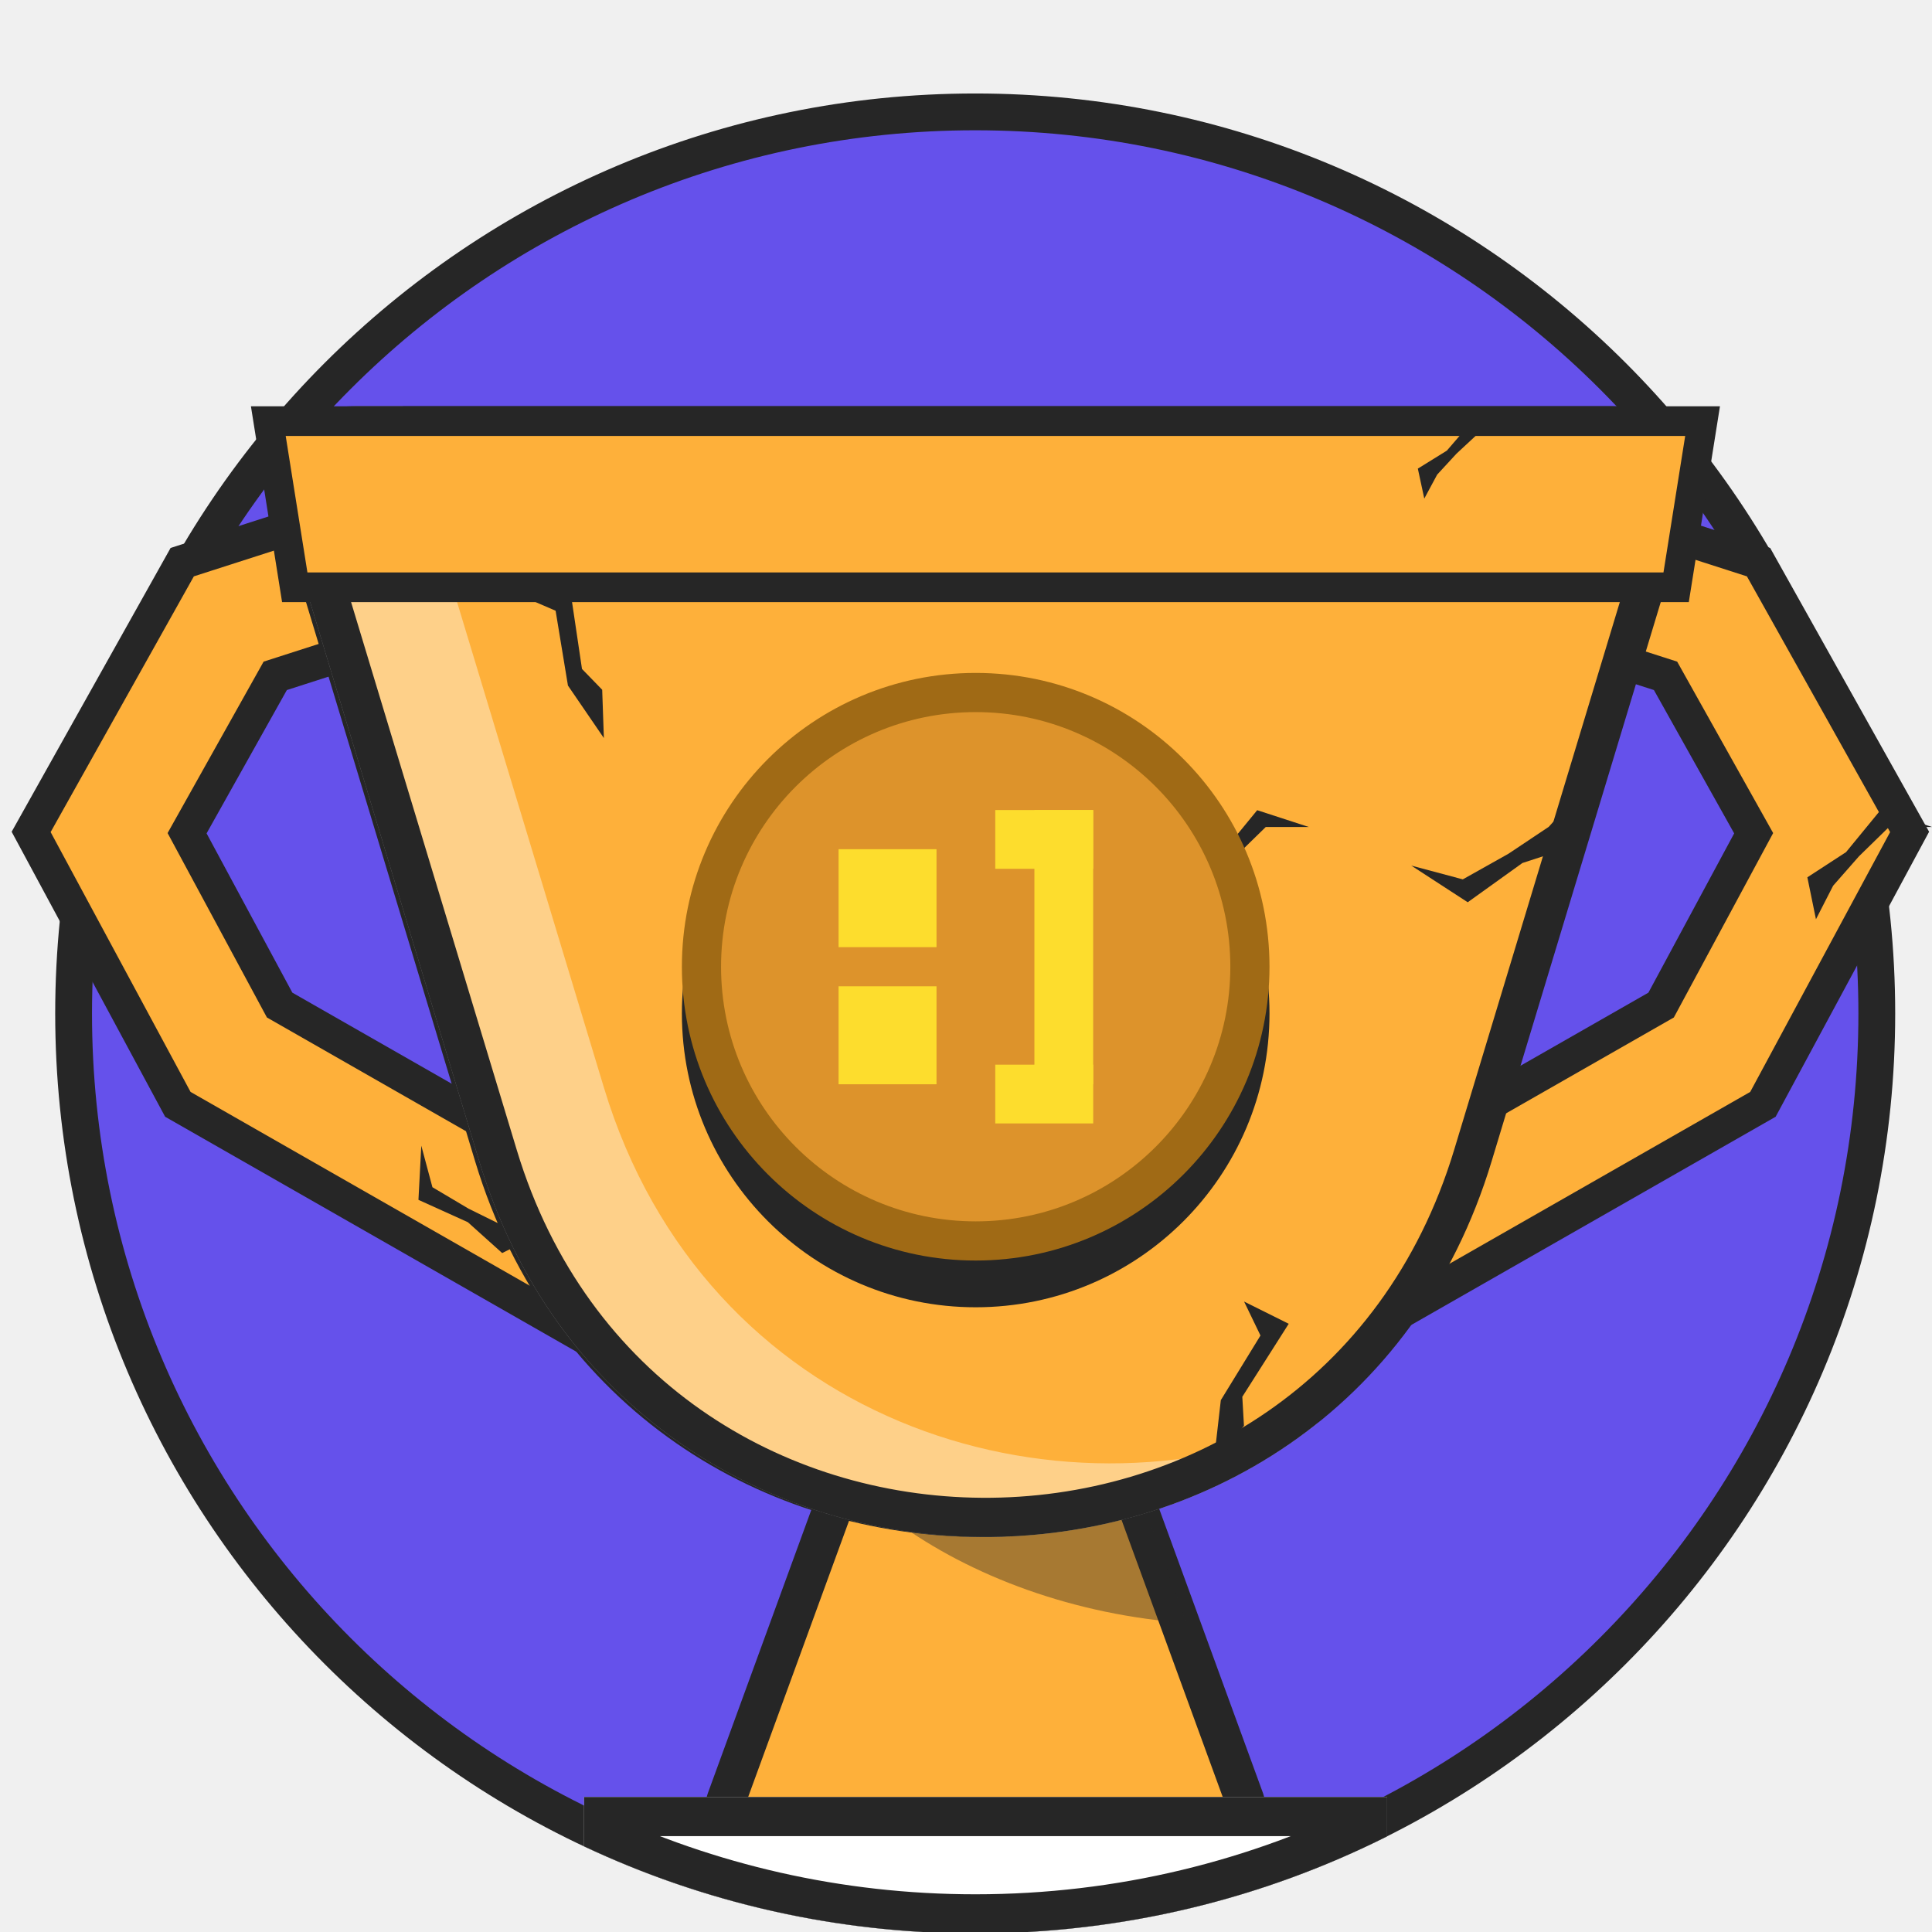
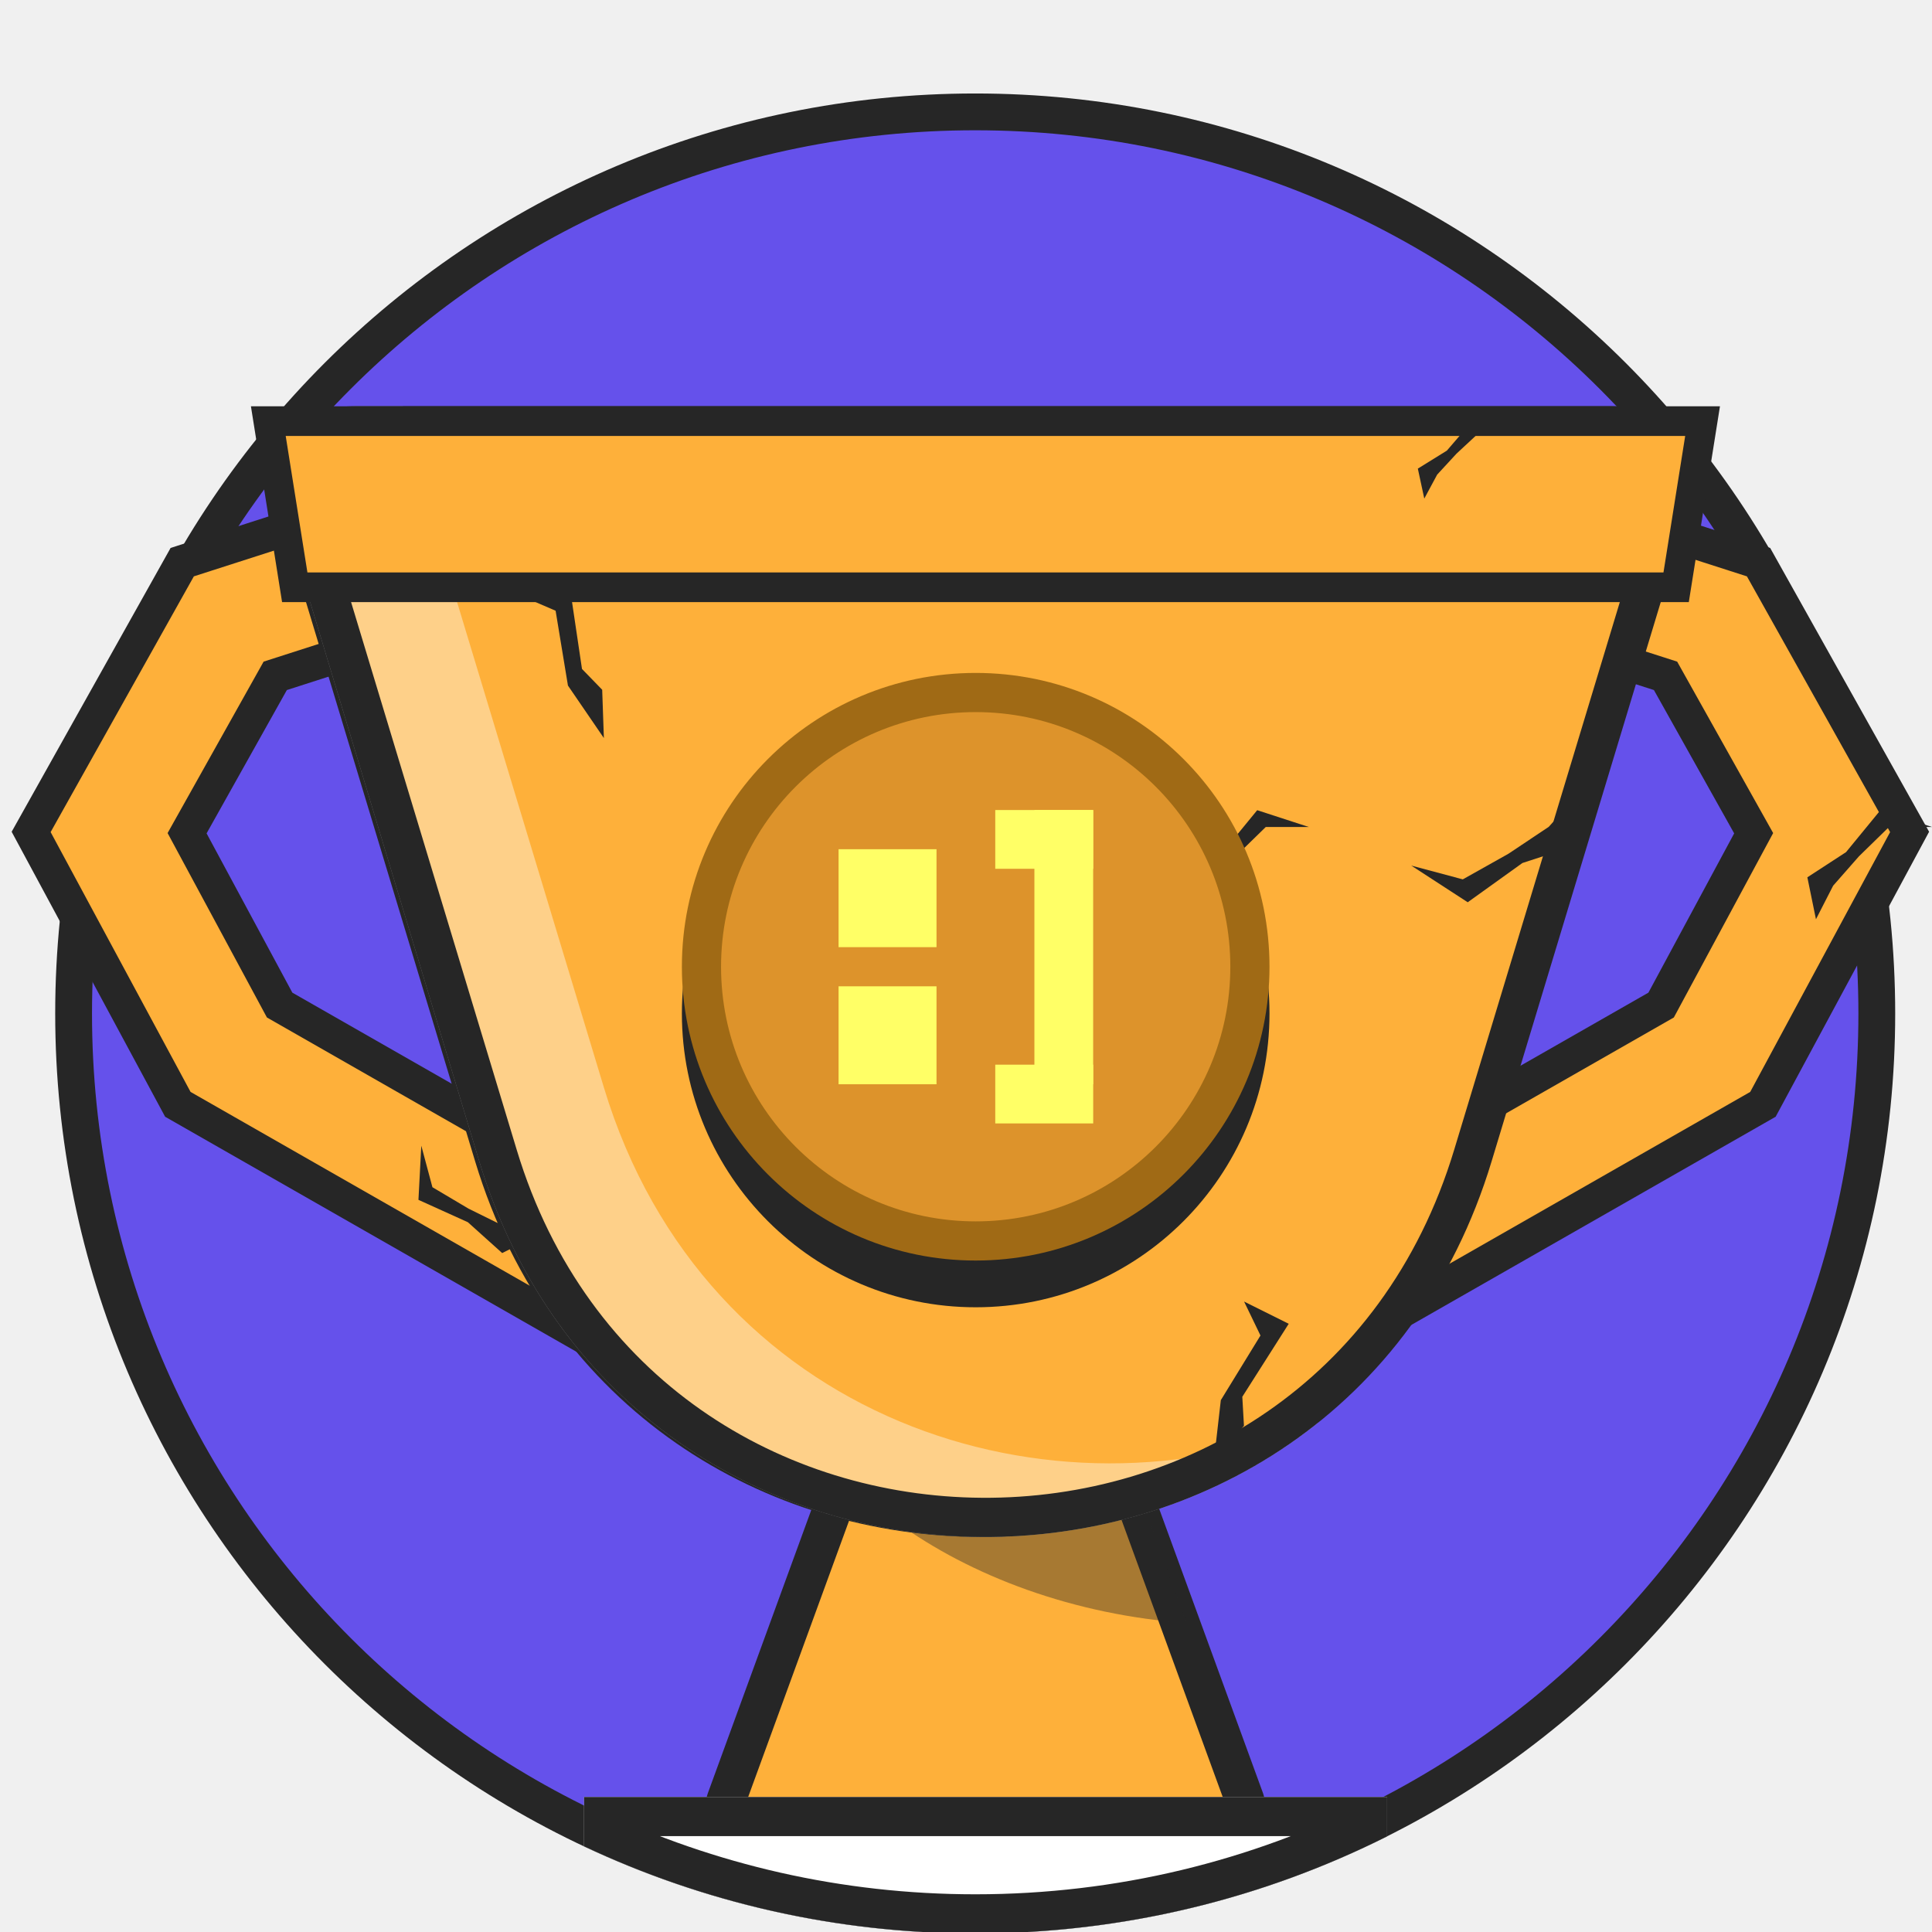
<svg xmlns="http://www.w3.org/2000/svg" width="124" height="124" viewBox="0 0 124 124" fill="none">
  <g clip-path="url(#clip0_1029_274)">
    <rect x="4.724" y="7.181" width="115.733" height="115.733" rx="57.867" fill="#6551EB" stroke="#262626" stroke-width="2.362" />
    <path fill-rule="evenodd" clip-rule="evenodd" d="M106.898 43.377L93.187 38.97L95.872 30.617L112.867 36.08L122.563 53.395L113.149 70.878L81.353 89.047L77 81.43L106.615 64.507L112.554 53.478L106.898 43.377Z" fill="#FEB03A" stroke="#262626" stroke-width="2.193" />
    <path d="M116 56.308L118.483 54.692L120.69 52L124 53.077H121.241L119.31 54.962L117.655 56.846L116.552 59L116 56.308Z" fill="#262626" />
    <path fill-rule="evenodd" clip-rule="evenodd" d="M17.665 43.377L31.375 38.97L28.691 30.617L11.696 36.08L1.999 53.395L11.414 70.878L43.21 89.047L47.562 81.43L17.947 64.507L12.008 53.478L17.665 43.377Z" fill="#FEB03A" stroke="#262626" stroke-width="2.193" />
    <path d="M32.231 80.424L30.028 78.444L26.857 77.009L27.04 73.533L27.754 76.198L30.074 77.575L32.323 78.686L34.689 79.195L32.231 80.424Z" fill="#262626" />
    <path d="M53.801 95.837C57.018 87.027 69.477 87.027 72.695 95.837L79.886 115.53C80.186 116.35 79.578 117.218 78.705 117.218H47.79C46.917 117.218 46.309 116.35 46.609 115.53L53.801 95.837Z" fill="#FEB03A" stroke="#262626" stroke-width="2.514" />
    <path opacity="0.4" fill-rule="evenodd" clip-rule="evenodd" d="M76.155 104.163L73.875 97.92C70.675 89.156 59.346 88.142 54.263 94.875C58.11 98.813 63.99 101.989 70.93 103.439C72.697 103.807 74.446 104.046 76.155 104.163Z" fill="#262626" />
    <path d="M94.56 74.253C85.108 105.507 40.856 105.507 31.404 74.253L18.712 32.284C17.92 29.666 19.879 27.028 22.613 27.028L103.351 27.028C106.085 27.028 108.044 29.666 107.252 32.284L94.56 74.253Z" fill="#FEB03A" stroke="#262626" stroke-width="1.905" />
    <path d="M79.848 83.537L82.713 84.963L79.734 89.648L79.84 91.507L77.891 93.922L78.355 89.865L80.9 85.716L79.848 83.537Z" fill="#262626" />
    <path d="M33.438 38.24L36.537 37.442L37.353 42.934L38.65 44.27L38.758 47.371L36.452 44.001L35.66 39.198L33.438 38.24Z" fill="#262626" />
    <path opacity="0.4" fill-rule="evenodd" clip-rule="evenodd" d="M84.637 91.282C67.557 98.362 45.232 91.202 38.761 69.805L26.068 27.836C25.889 27.243 25.824 26.649 25.859 26.075L22.88 26.075C19.506 26.075 17.09 29.331 18.066 32.559L30.759 74.528C38.308 99.491 67.433 105.076 84.637 91.282Z" fill="white" />
    <path d="M94.534 74.165C89.823 89.743 76.416 97.481 63.009 97.388C49.763 97.296 36.617 89.558 31.962 74.165L19.27 32.196C18.537 29.774 20.35 27.332 22.88 27.332L103.617 27.332C106.147 27.332 107.959 29.774 107.227 32.196L94.534 74.165Z" stroke="#262626" stroke-width="2.514" />
    <mask id="path-13-inside-1_1029_274" fill="white">
      <path fill-rule="evenodd" clip-rule="evenodd" d="M89.029 117.863C81.077 121.85 72.1 124.094 62.598 124.094C53.618 124.094 45.107 122.09 37.487 118.504V115.332H89.029V117.863Z" />
    </mask>
    <path fill-rule="evenodd" clip-rule="evenodd" d="M89.029 117.863C81.077 121.85 72.1 124.094 62.598 124.094C53.618 124.094 45.107 122.09 37.487 118.504V115.332H89.029V117.863Z" fill="white" />
    <path d="M89.029 117.863L90.156 120.11L91.544 119.415V117.863H89.029ZM37.487 118.504H34.972V120.099L36.416 120.779L37.487 118.504ZM37.487 115.332V112.818H34.972V115.332H37.487ZM89.029 115.332H91.544V112.818H89.029V115.332ZM87.903 115.615C80.292 119.431 71.7 121.58 62.598 121.58V126.609C72.5 126.609 81.862 124.269 90.156 120.11L87.903 115.615ZM62.598 121.58C53.996 121.58 45.85 119.66 38.557 116.229L36.416 120.779C44.364 124.519 53.241 126.609 62.598 126.609V121.58ZM40.001 118.504V115.332H34.972V118.504H40.001ZM37.487 117.846H89.029V112.818H37.487V117.846ZM86.515 115.332V117.863H91.544V115.332H86.515Z" fill="#262626" mask="url(#path-13-inside-1_1029_274)" />
    <path d="M109.275 27.028L107.578 37.694L18.918 37.694L17.221 27.028L109.275 27.028Z" fill="#FEB03A" stroke="#262626" stroke-width="1.905" />
    <path d="M91 30.077L92.862 28.923L94.517 27L97 27.769H94.931L93.483 29.115L92.241 30.462L91.414 32L91 30.077Z" fill="#262626" />
    <path d="M76 56.308L78.483 54.692L80.69 52L84 53.077H81.241L79.31 54.962L77.655 56.846L76.552 59L76 56.308Z" fill="#262626" />
    <path d="M101.211 54.25L97.713 55.389L94.201 57.909L90.577 55.554L93.885 56.44L96.807 54.8L99.398 53.072L101.414 50.843L101.211 54.25Z" fill="#262626" />
    <circle cx="62.622" cy="65.047" r="18.857" fill="#262626" />
    <circle cx="62.622" cy="62.047" r="17.6" fill="#DD932B" stroke="#A06A15" stroke-width="2.514" />
-     <rect x="53.821" y="54.504" width="6.286" height="6.286" fill="#FDDD2D" />
-     <rect x="63.878" y="51.99" width="6.286" height="3.771" fill="#FDDD2D" />
-     <rect x="70.162" y="51.99" width="17.6" height="3.771" transform="rotate(90 70.1616 51.9898)" fill="#FDDD2D" />
-     <rect x="63.878" y="68.333" width="6.286" height="3.771" fill="#FDDD2D" />
-     <rect x="53.821" y="63.304" width="6.286" height="6.286" fill="#FDDD2D" />
+     <rect x="53.821" y="54.504" width="6.286" height="6.286" fill="#ffff66" />
+     <rect x="63.878" y="51.99" width="6.286" height="3.771" fill="#ffff66" />
+     <rect x="70.162" y="51.99" width="17.6" height="3.771" transform="rotate(90 70.1616 51.9898)" fill="#ffff66" />
+     <rect x="63.878" y="68.333" width="6.286" height="3.771" fill="#ffff66" />
+     <rect x="53.821" y="63.304" width="6.286" height="6.286" fill="#ffff66" />
  </g>
  <defs>
    <clipPath id="clip0_1029_274">
      <rect width="124" height="124" fill="white" />
    </clipPath>
  </defs>
</svg>
